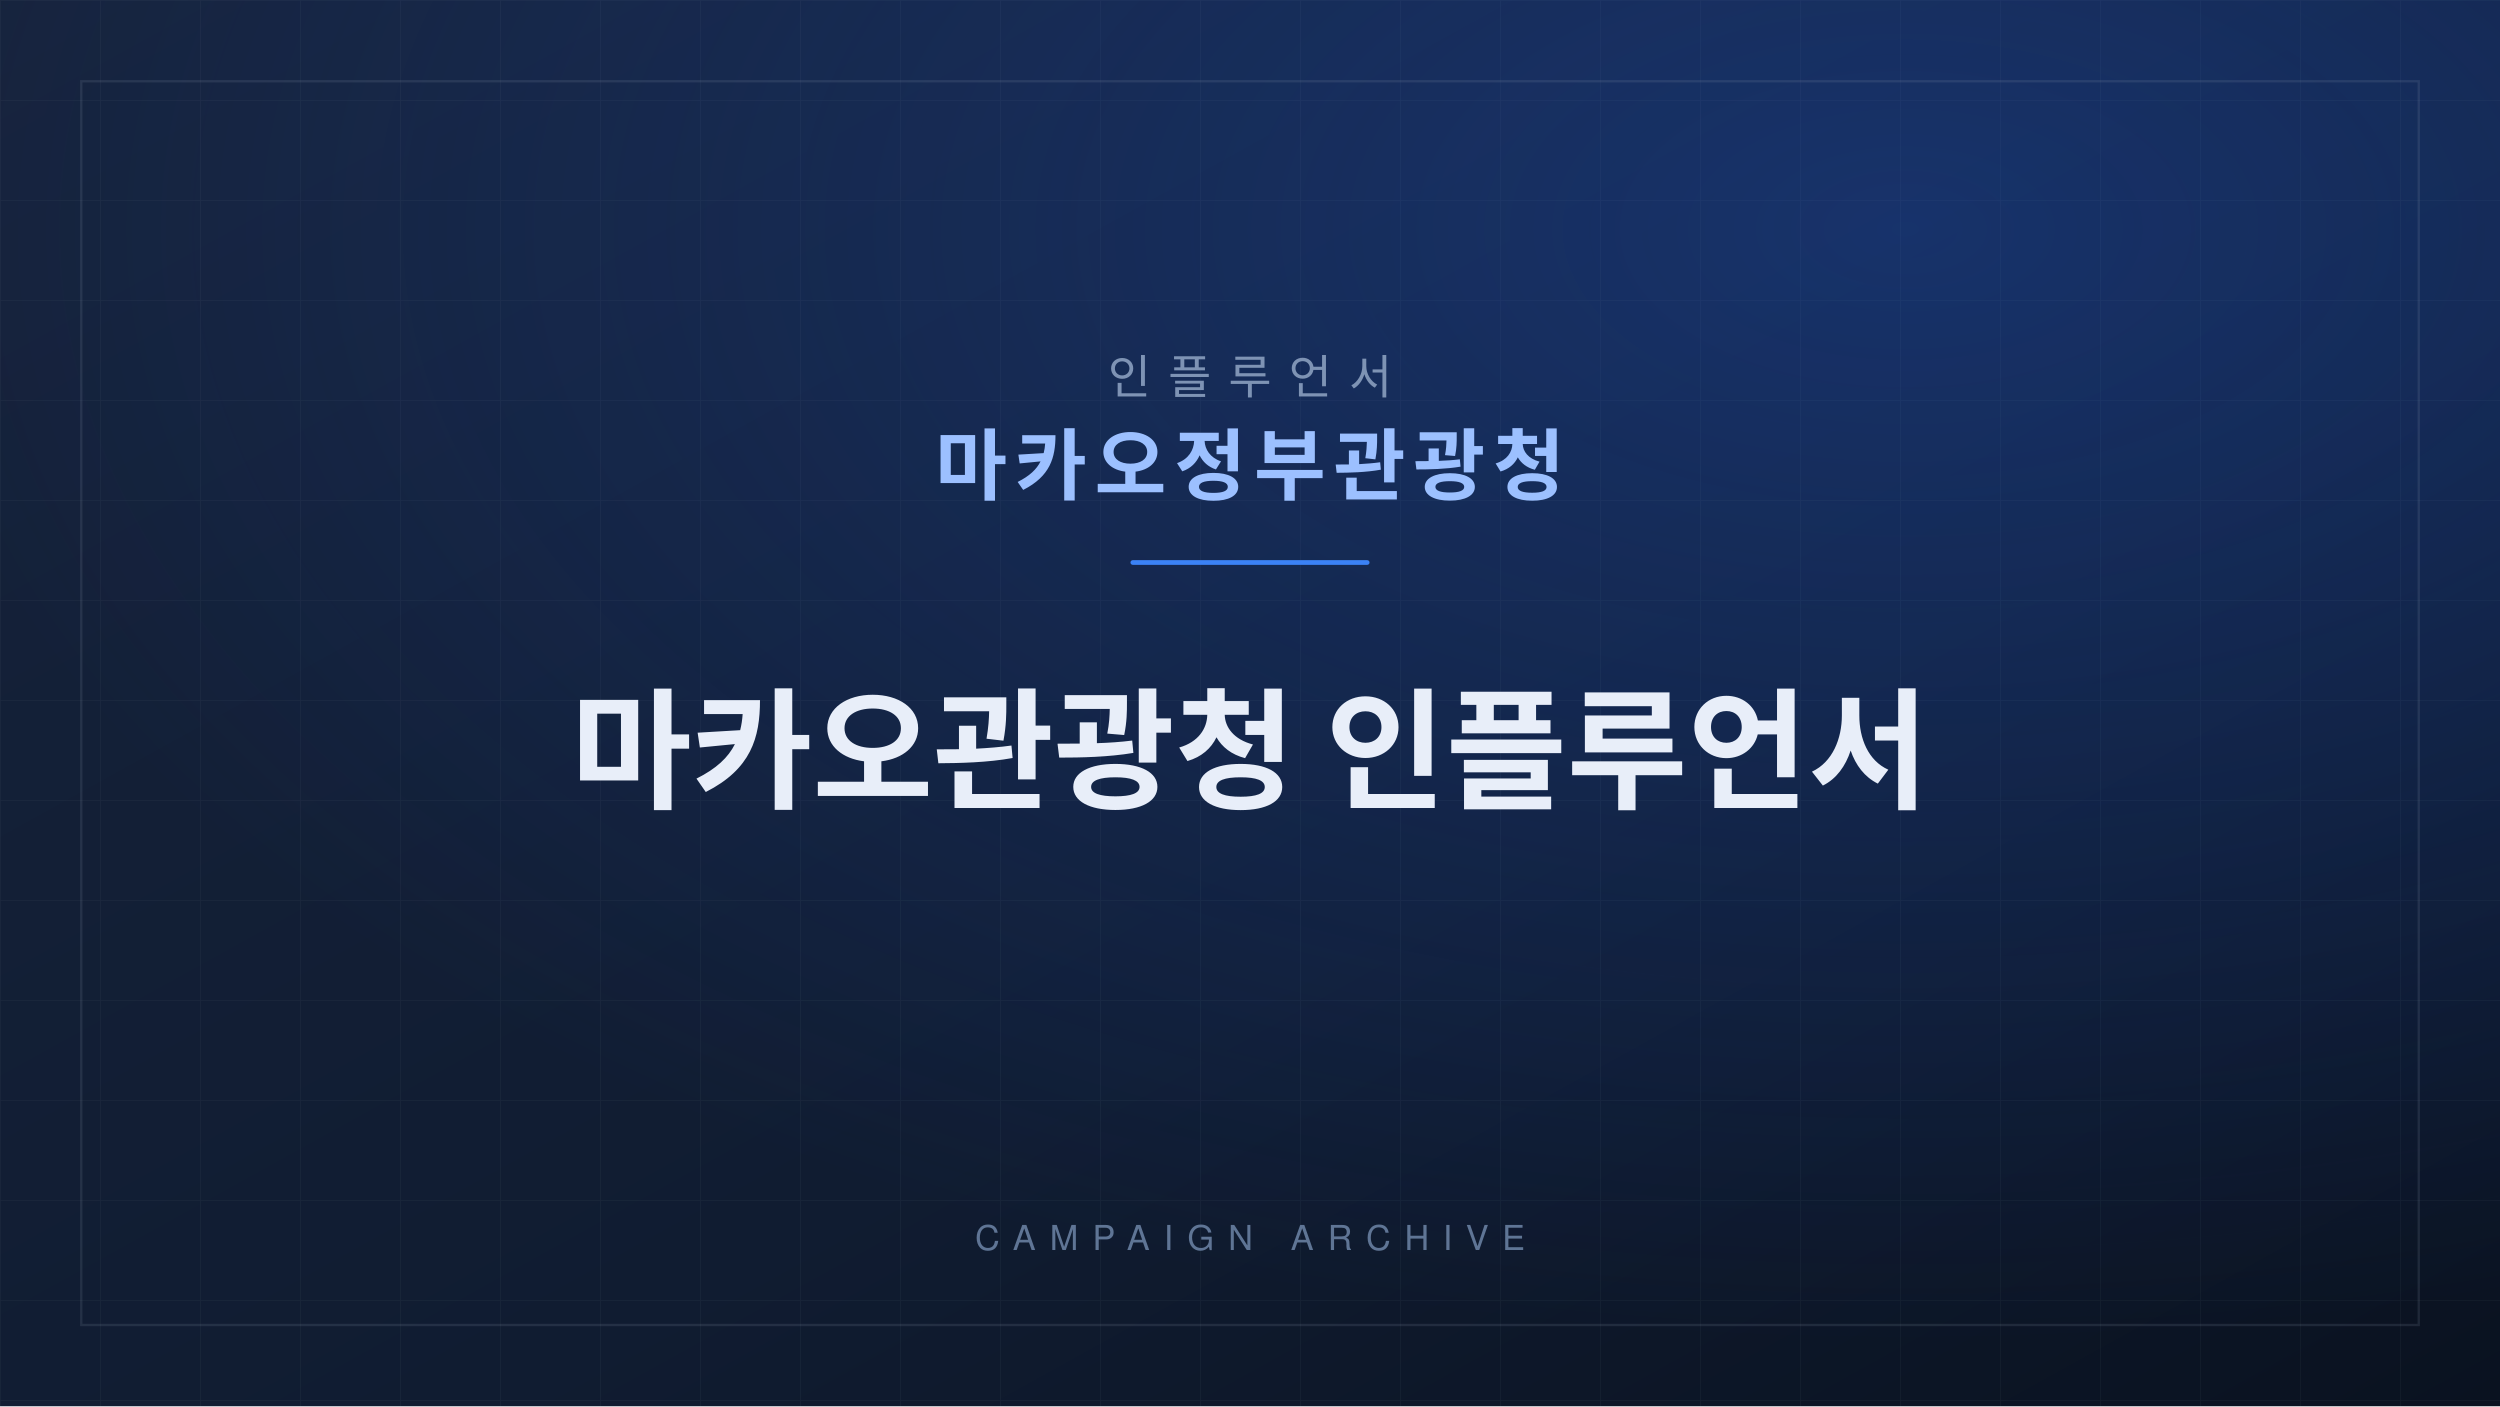
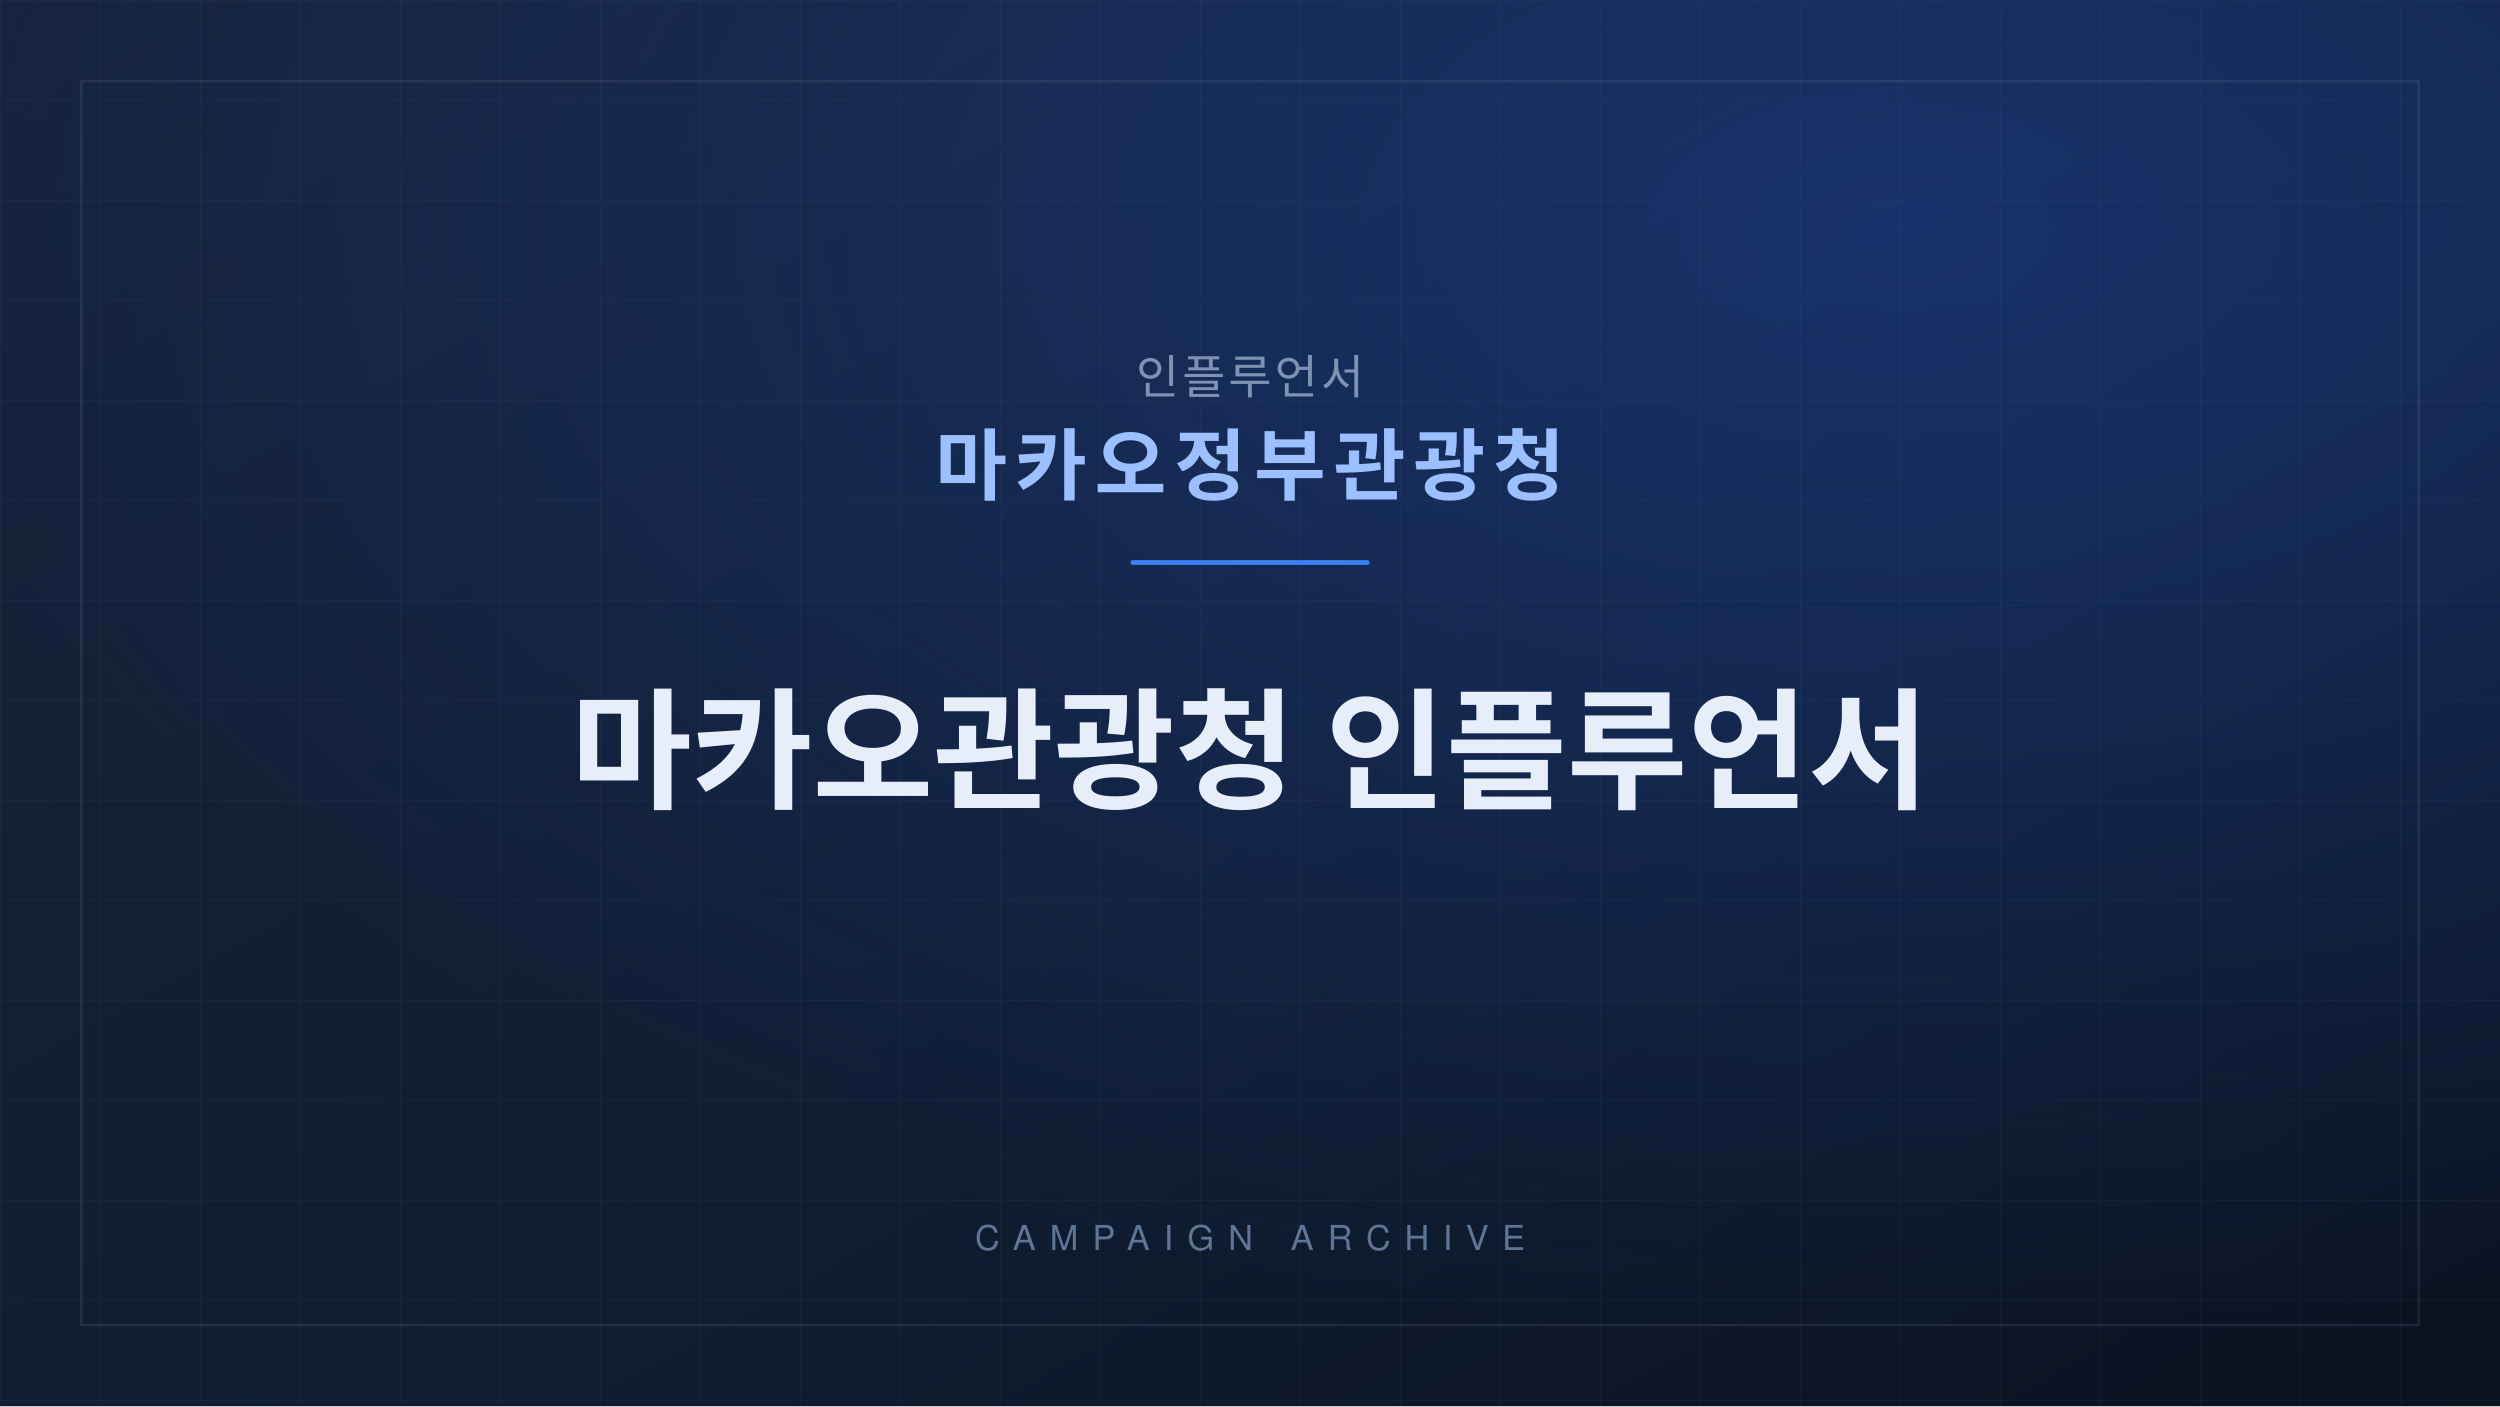
<svg xmlns="http://www.w3.org/2000/svg" viewBox="0 0 1600 900" width="1600" height="900" role="img" aria-label="마카오관광청 인플루언서 — 마카오정부관광청">
  <defs>
    <linearGradient id="g" x1="0" y1="0" x2="1" y2="1">
      <stop offset="0" stop-color="#16233C" />
      <stop offset="0.6" stop-color="#101C31" />
      <stop offset="1" stop-color="#0A1220" />
    </linearGradient>
    <radialGradient id="a" cx="0.76" cy="0.16" r="0.8">
      <stop offset="0" stop-color="#2563EB" stop-opacity="0.30" />
      <stop offset="1" stop-color="#2563EB" stop-opacity="0" />
    </radialGradient>
    <pattern id="grid" width="64" height="64" patternUnits="userSpaceOnUse">
      <path d="M64 0H0V64" fill="none" stroke="#94A3B8" stroke-opacity="0.07" stroke-width="1" />
    </pattern>
  </defs>
  <rect width="1600" height="900" fill="url(#g)" />
  <rect width="1600" height="900" fill="url(#grid)" />
  <rect width="1600" height="900" fill="url(#a)" />
  <rect x="52" y="52" width="1496" height="796" fill="none" stroke="#94A3B8" stroke-opacity="0.15" stroke-width="1.5" />
-   <text x="800" y="252" text-anchor="middle" font-family="Helvetica,Arial,'Apple SD Gothic Neo',sans-serif" font-size="30" letter-spacing="11" fill="#7E93B4">인플루언서</text>
+   <text x="800" y="252" text-anchor="middle" font-family="Helvetica,Arial,'Apple SD Gothic Neo',sans-serif" font-size="30" letter-spacing="2" fill="#7E93B4">인플루언서</text>
  <text x="800" y="316" text-anchor="middle" font-family="Helvetica,Arial,'Apple SD Gothic Neo','Noto Sans KR',sans-serif" font-size="50" font-weight="600" letter-spacing="5" fill="#9CC0FF">마카오정부관광청</text>
  <line x1="725" y1="360" x2="875" y2="360" stroke="#3B82F6" stroke-width="3" stroke-linecap="round" />
  <text x="800" y="511" text-anchor="middle" font-family="'Apple SD Gothic Neo','Noto Sans KR','Malgun Gothic',Pretendard,sans-serif" font-size="84" font-weight="700" fill="#E8EEF9">마카오관광청 인플루언서</text>
  <text x="800" y="800" text-anchor="middle" font-family="Helvetica,Arial,sans-serif" font-size="22" letter-spacing="9" fill="#5F7595">CAMPAIGN ARCHIVE</text>
</svg>
